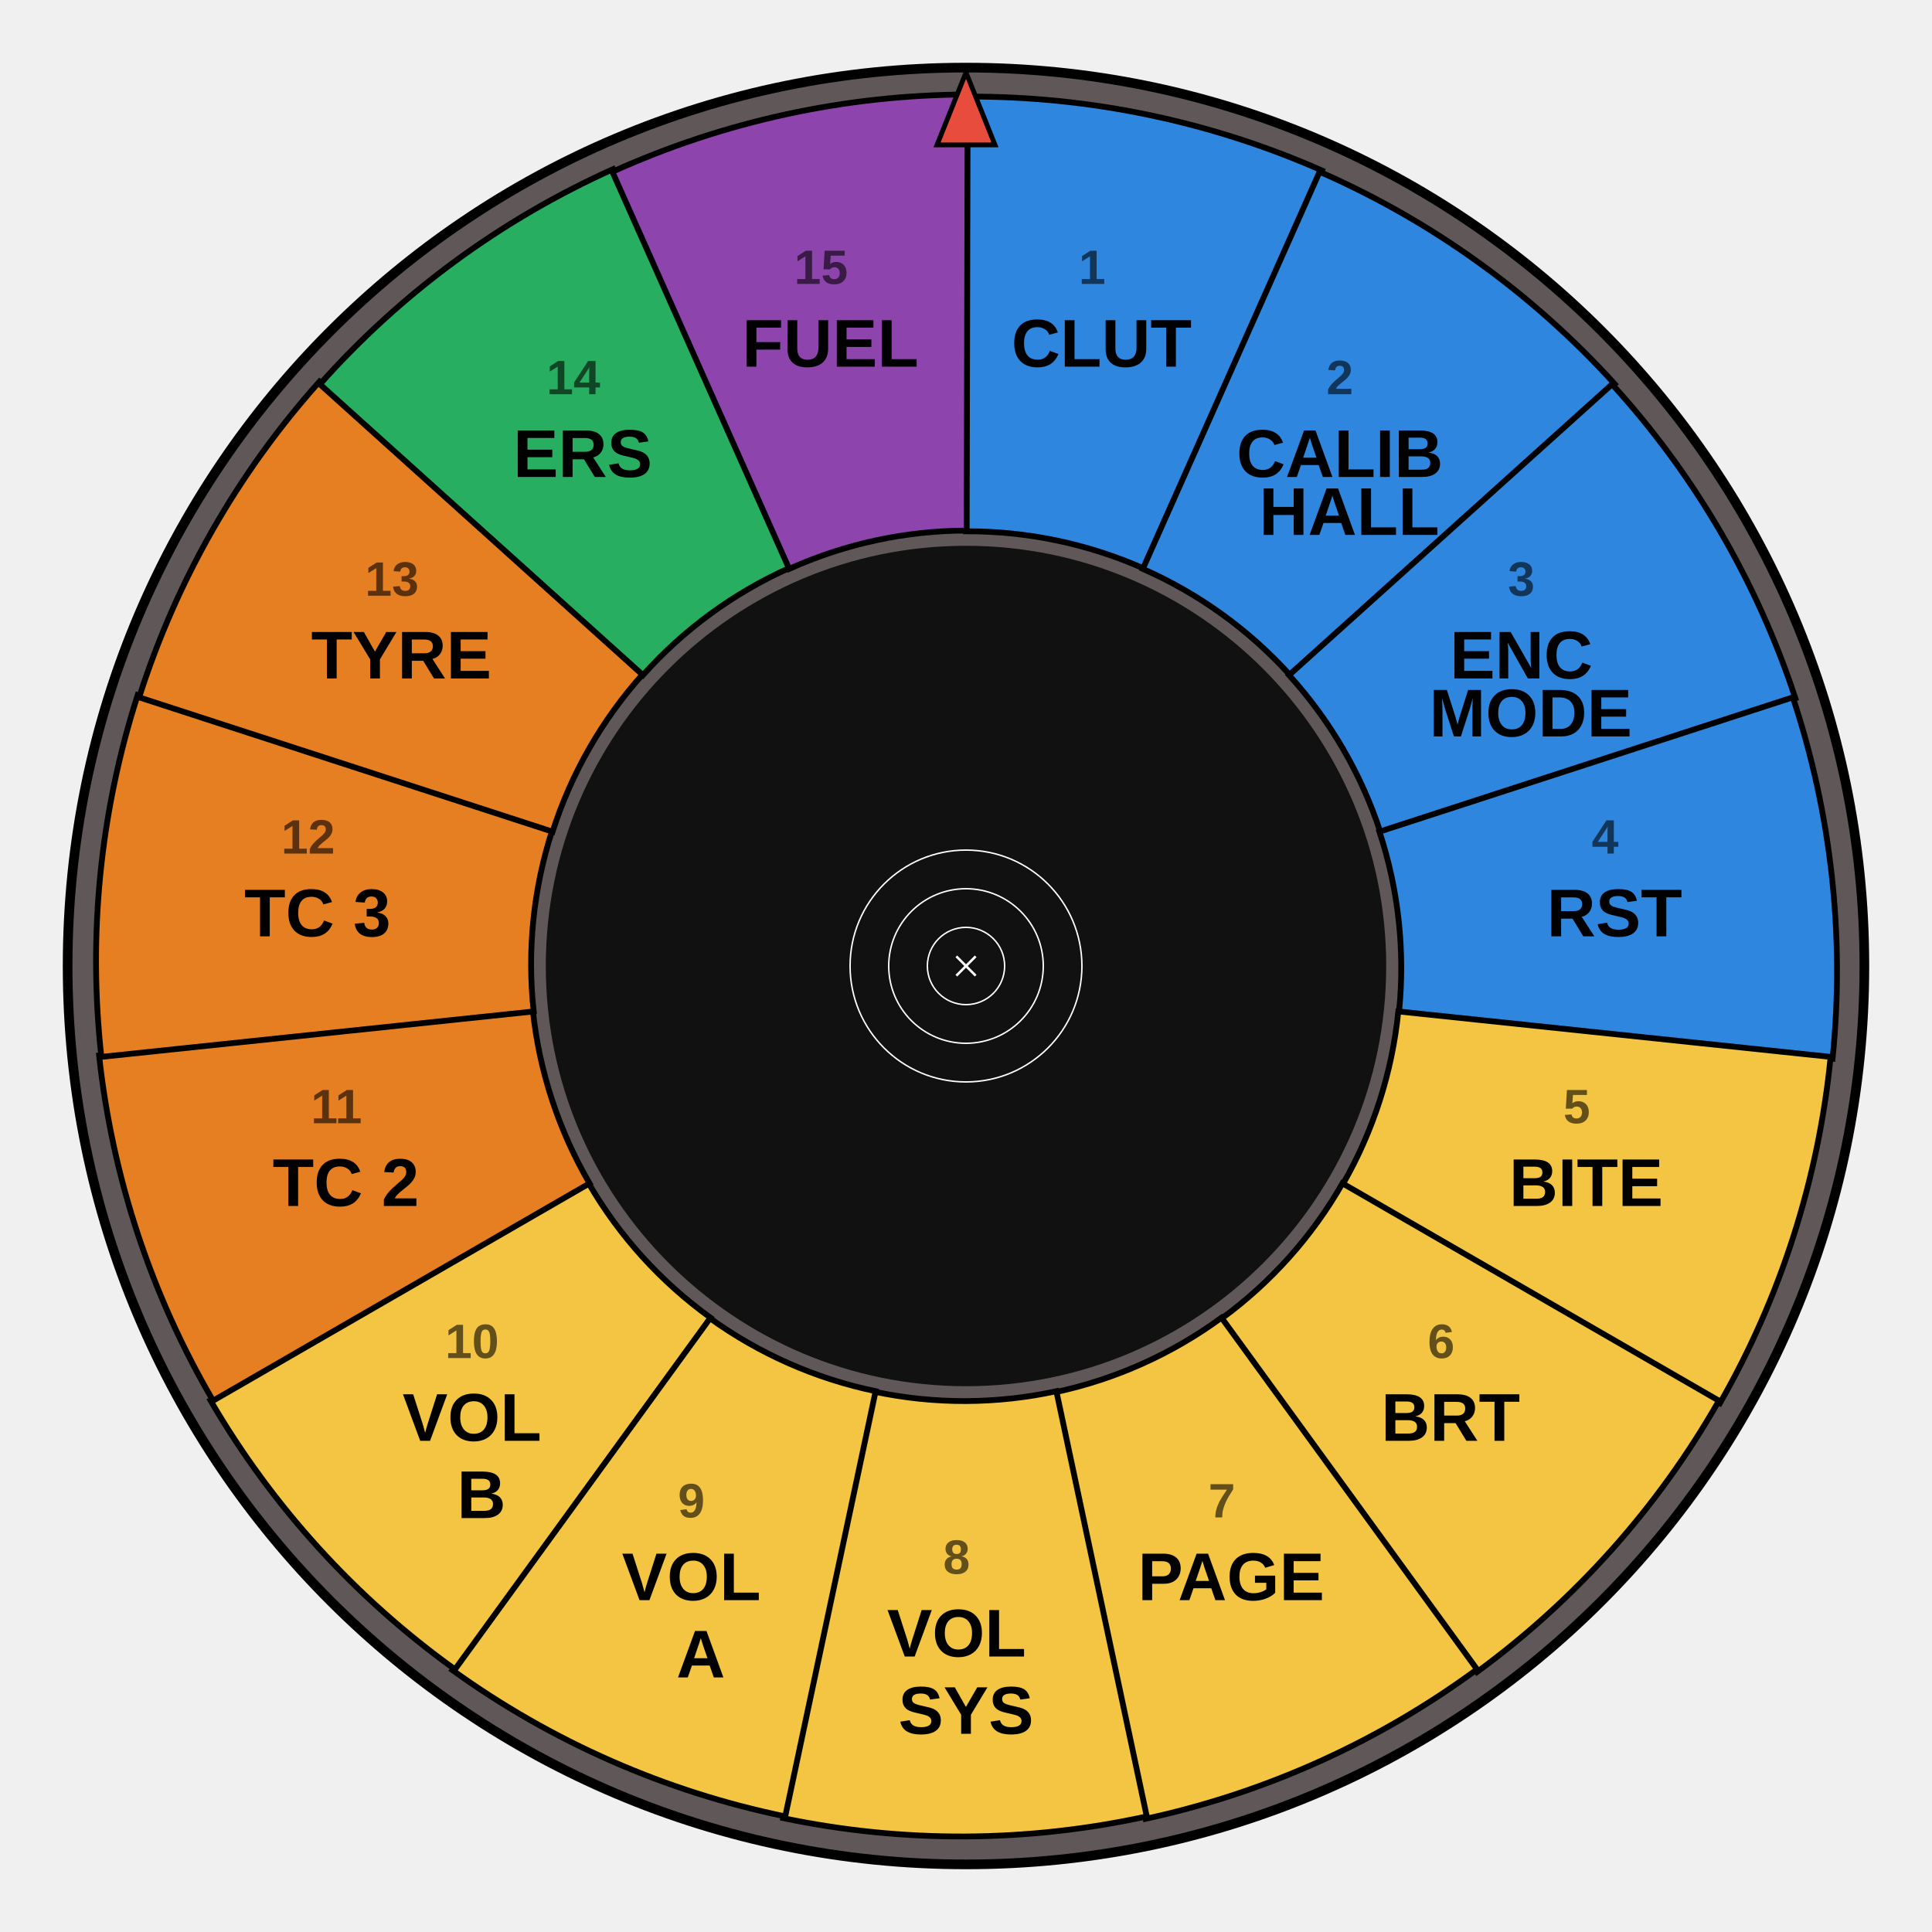
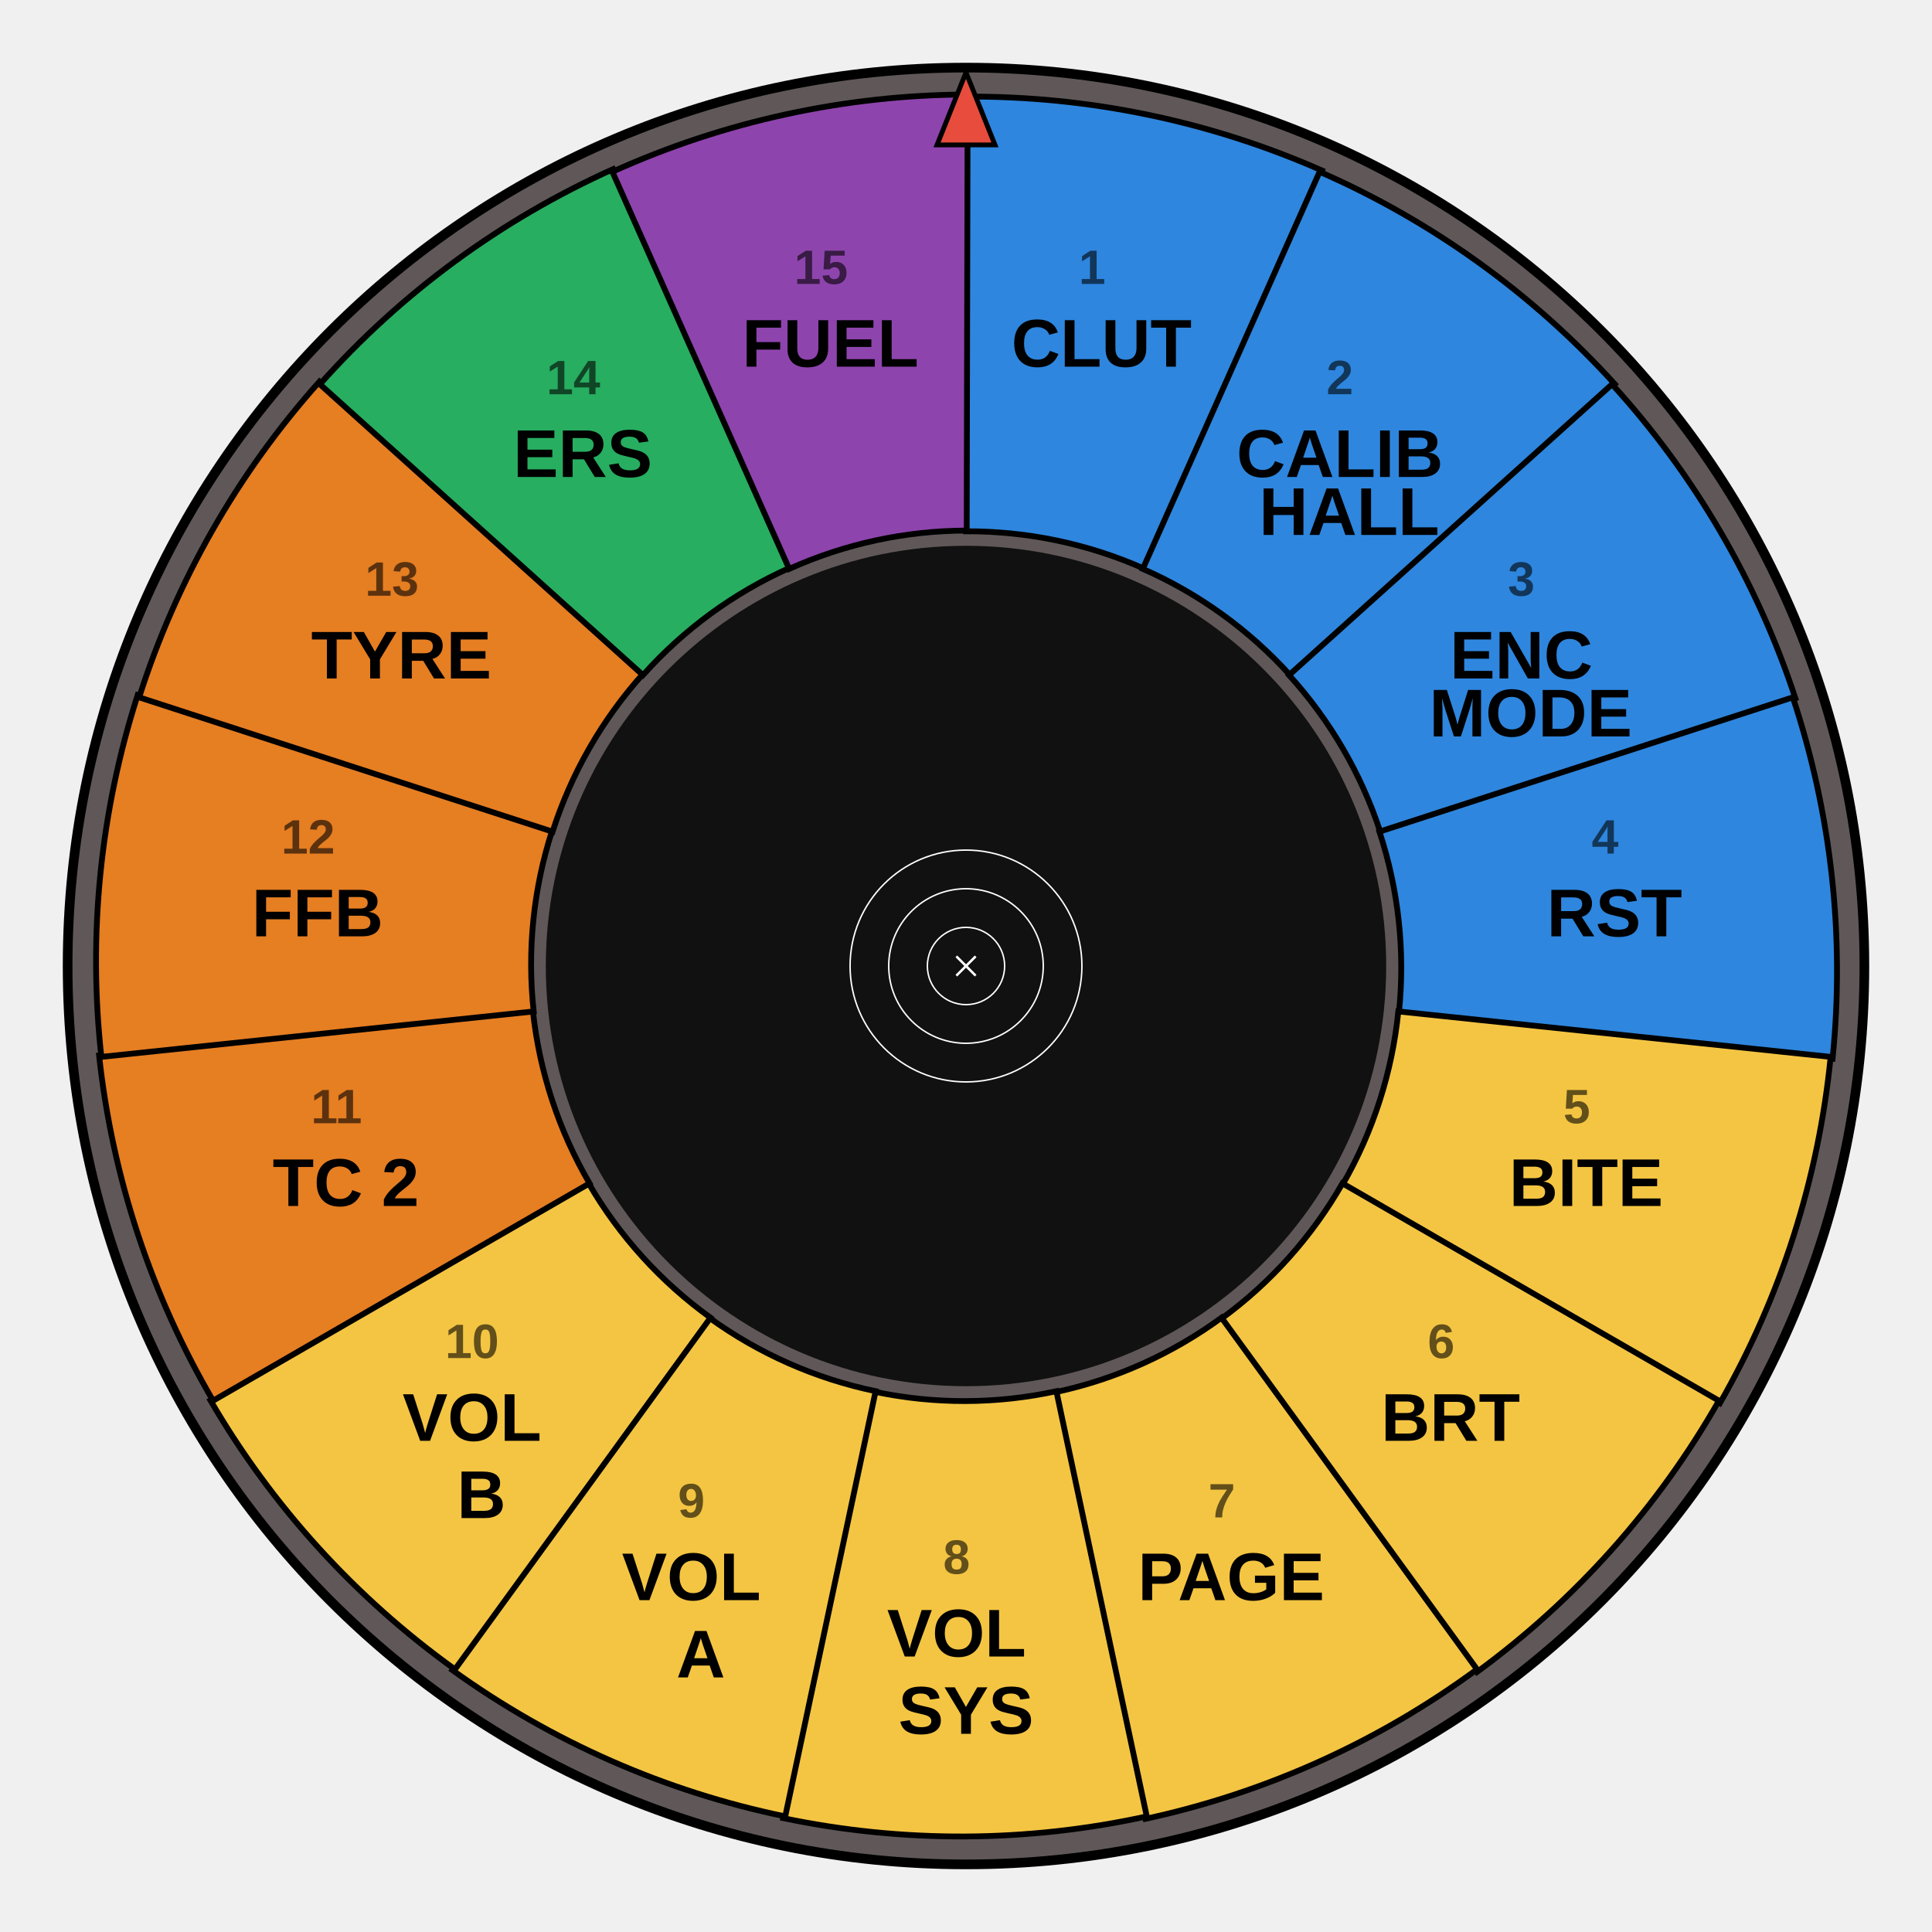
<svg xmlns="http://www.w3.org/2000/svg" width="70mm" height="70mm" viewBox="-200 -200 400 400">
  <defs>
    <style>
      .label { font-family: Arial, sans-serif; font-size: 14px; font-weight: 900; fill: #000; text-anchor: middle; dominant-baseline: middle; }
      .num { font-size: 10px; font-weight: bold; fill: rgba(0,0,0,0.6); }
      .divider { stroke: #000; stroke-width: 1.2; }
    </style>
    <path id="slice" d="M 0 -180 A 180 180 0 0 1 73.7 -164.7 L 36.8 -82.3 A 90 90 0 0 0 0 -90 Z" />
  </defs>
  <circle cx="0" cy="0" r="186" fill="#605858" stroke="#000" stroke-width="2" />
  <g transform="rotate(0)">
    <use href="#slice" fill="#2E86DE" class="divider" />
    <text class="label" transform="rotate(12) translate(0 -135) rotate(-12)">
      <tspan class="num" x="0" dy="-12">1</tspan>
      <tspan x="0" dy="16">CLUT</tspan>
    </text>
  </g>
  <g transform="rotate(24)">
    <use href="#slice" fill="#2E86DE" class="divider" />
    <text class="label" transform="rotate(12) translate(0 -135) rotate(-36)">
      <tspan class="num" x="0" dy="-12">2</tspan>
      <tspan x="0" dy="16">CALIB</tspan>
      <tspan x="0" dy="12">HALL</tspan>
    </text>
  </g>
  <g transform="rotate(48)">
    <use href="#slice" fill="#2E86DE" class="divider" />
    <text class="label" transform="rotate(12) translate(0 -135) rotate(-60)">
      <tspan class="num" x="0" dy="-12">3</tspan>
      <tspan x="0" dy="16">ENC</tspan>
      <tspan x="0" dy="12">MODE</tspan>
    </text>
  </g>
  <g transform="rotate(72)">
    <use href="#slice" fill="#2E86DE" class="divider" />
    <text class="label" transform="rotate(12) translate(0 -135) rotate(-84)">
      <tspan class="num" x="0" dy="-12">4</tspan>
      <tspan x="0" dy="16">RST</tspan>
    </text>
  </g>
  <g transform="rotate(96)">
    <use href="#slice" fill="#F4C542" class="divider" />
    <text class="label" transform="rotate(12) translate(0 -135) rotate(-108)">
      <tspan class="num" x="0" dy="-12">5</tspan>
      <tspan x="0" dy="16">BITE</tspan>
    </text>
  </g>
  <g transform="rotate(120)">
    <use href="#slice" fill="#F4C542" class="divider" />
    <text class="label" transform="rotate(12) translate(0 -135) rotate(-132)">
      <tspan class="num" x="0" dy="-12">6</tspan>
      <tspan x="0" dy="16">BRT</tspan>
    </text>
  </g>
  <g transform="rotate(144)">
    <use href="#slice" fill="#F4C542" class="divider" />
    <text class="label" transform="rotate(12) translate(0 -135) rotate(-156)">
      <tspan class="num" x="0" dy="-12">7</tspan>
      <tspan x="0" dy="16">PAGE</tspan>
    </text>
  </g>
  <g transform="rotate(168)">
    <use href="#slice" fill="#F4C542" class="divider" />
    <text class="label" transform="rotate(12) translate(0 -135) rotate(-180)">
      <tspan class="num" x="0" dy="-12">8</tspan>
      <tspan x="0" dy="16">VOL</tspan>
      <tspan x="0" dy="16">SYS</tspan>
    </text>
  </g>
  <g transform="rotate(192)">
    <use href="#slice" fill="#F4C542" class="divider" />
    <text class="label" transform="rotate(12) translate(0 -135) rotate(-204)">
      <tspan class="num" x="0" dy="-12">9</tspan>
      <tspan x="0" dy="16">VOL</tspan>
      <tspan x="0" dy="16">A</tspan>
    </text>
  </g>
  <g transform="rotate(216)">
    <use href="#slice" fill="#F4C542" class="divider" />
    <text class="label" transform="rotate(12) translate(0 -135) rotate(-228)">
      <tspan class="num" x="0" dy="-12">10</tspan>
      <tspan x="0" dy="16">VOL</tspan>
      <tspan x="0" dy="16">B</tspan>
    </text>
  </g>
  <g transform="rotate(240)">
    <use href="#slice" fill="#E67E22" class="divider" />
    <text class="label" transform="rotate(12) translate(0 -135) rotate(-252)">
      <tspan class="num" x="0" dy="-12">11</tspan>
      <tspan x="0" dy="16">TC 2</tspan>
    </text>
  </g>
  <g transform="rotate(264)">
    <use href="#slice" fill="#E67E22" class="divider" />
    <text class="label" transform="rotate(12) translate(0 -135) rotate(-276)">
      <tspan class="num" x="0" dy="-12">12</tspan>
-       <tspan x="0" dy="16">TC 3</tspan>
+       <tspan x="0" dy="16">FFB</tspan>
    </text>
  </g>
  <g transform="rotate(288)">
    <use href="#slice" fill="#E67E22" class="divider" />
    <text class="label" transform="rotate(12) translate(0 -135) rotate(-300)">
      <tspan class="num" x="0" dy="-12">13</tspan>
      <tspan x="0" dy="16">TYRE</tspan>
    </text>
  </g>
  <g transform="rotate(312)">
    <use href="#slice" fill="#27AE60" class="divider" />
    <text class="label" transform="rotate(12) translate(0 -135) rotate(-324)">
      <tspan class="num" x="0" dy="-12">14</tspan>
      <tspan x="0" dy="16">ERS</tspan>
    </text>
  </g>
  <g transform="rotate(336)">
    <use href="#slice" fill="#8E44AD" class="divider" />
    <text class="label" transform="rotate(12) translate(0 -135) rotate(-348)">
      <tspan class="num" x="0" dy="-12">15</tspan>
      <tspan x="0" dy="16">FUEL</tspan>
    </text>
  </g>
  <polygon points="0,-185 6,-170 -6,-170" fill="#E74C3C" stroke="#000" stroke-width="1" />
  <circle cx="0" cy="0" r="88" fill="#111" stroke="#605858" stroke-width="2" />
  <line x1="-2" y1="-2" x2="2" y2="2" stroke="#ffffff" stroke-width="0.5" />
  <line x1="2" y1="-2" x2="-2" y2="2" stroke="#ffffff" stroke-width="0.5" />
  <circle cx="0" cy="0" r="8" fill="none" stroke="#ffffff" stroke-width="0.3" />
  <circle cx="0" cy="0" r="16" fill="none" stroke="#ffffff" stroke-width="0.3" />
  <circle cx="0" cy="0" r="24" fill="none" stroke="#ffffff" stroke-width="0.3" />
</svg>
